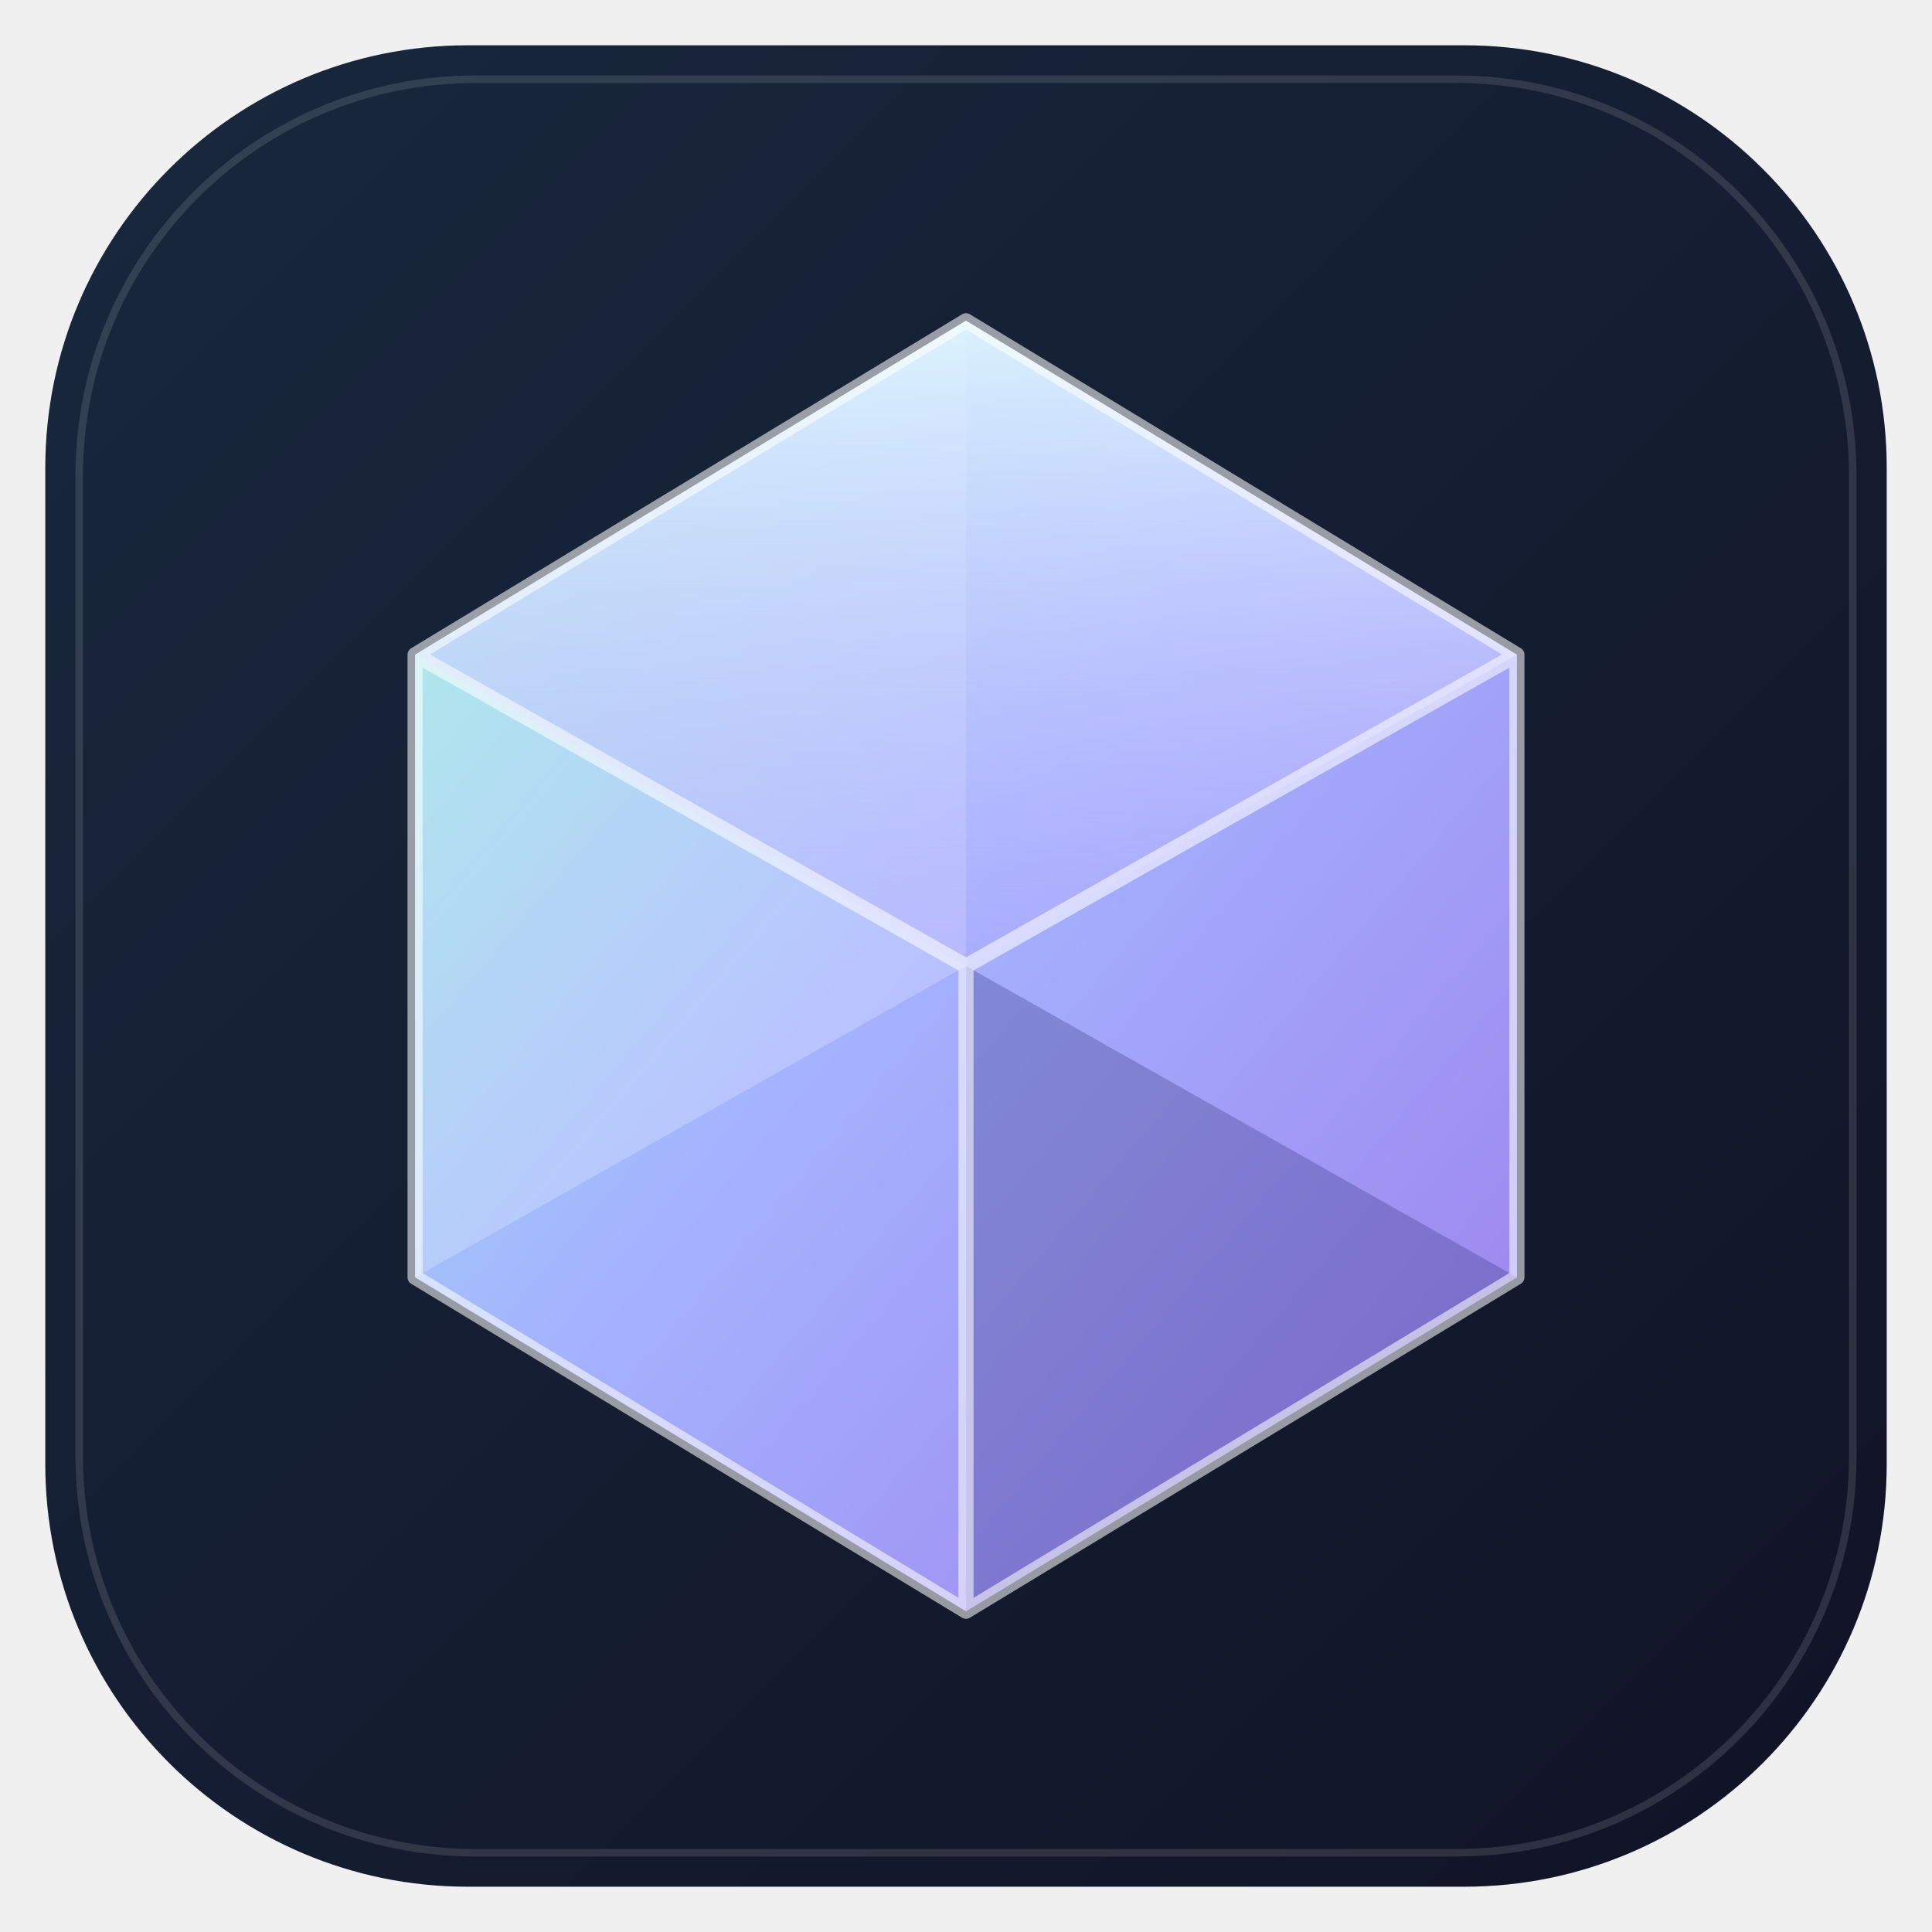
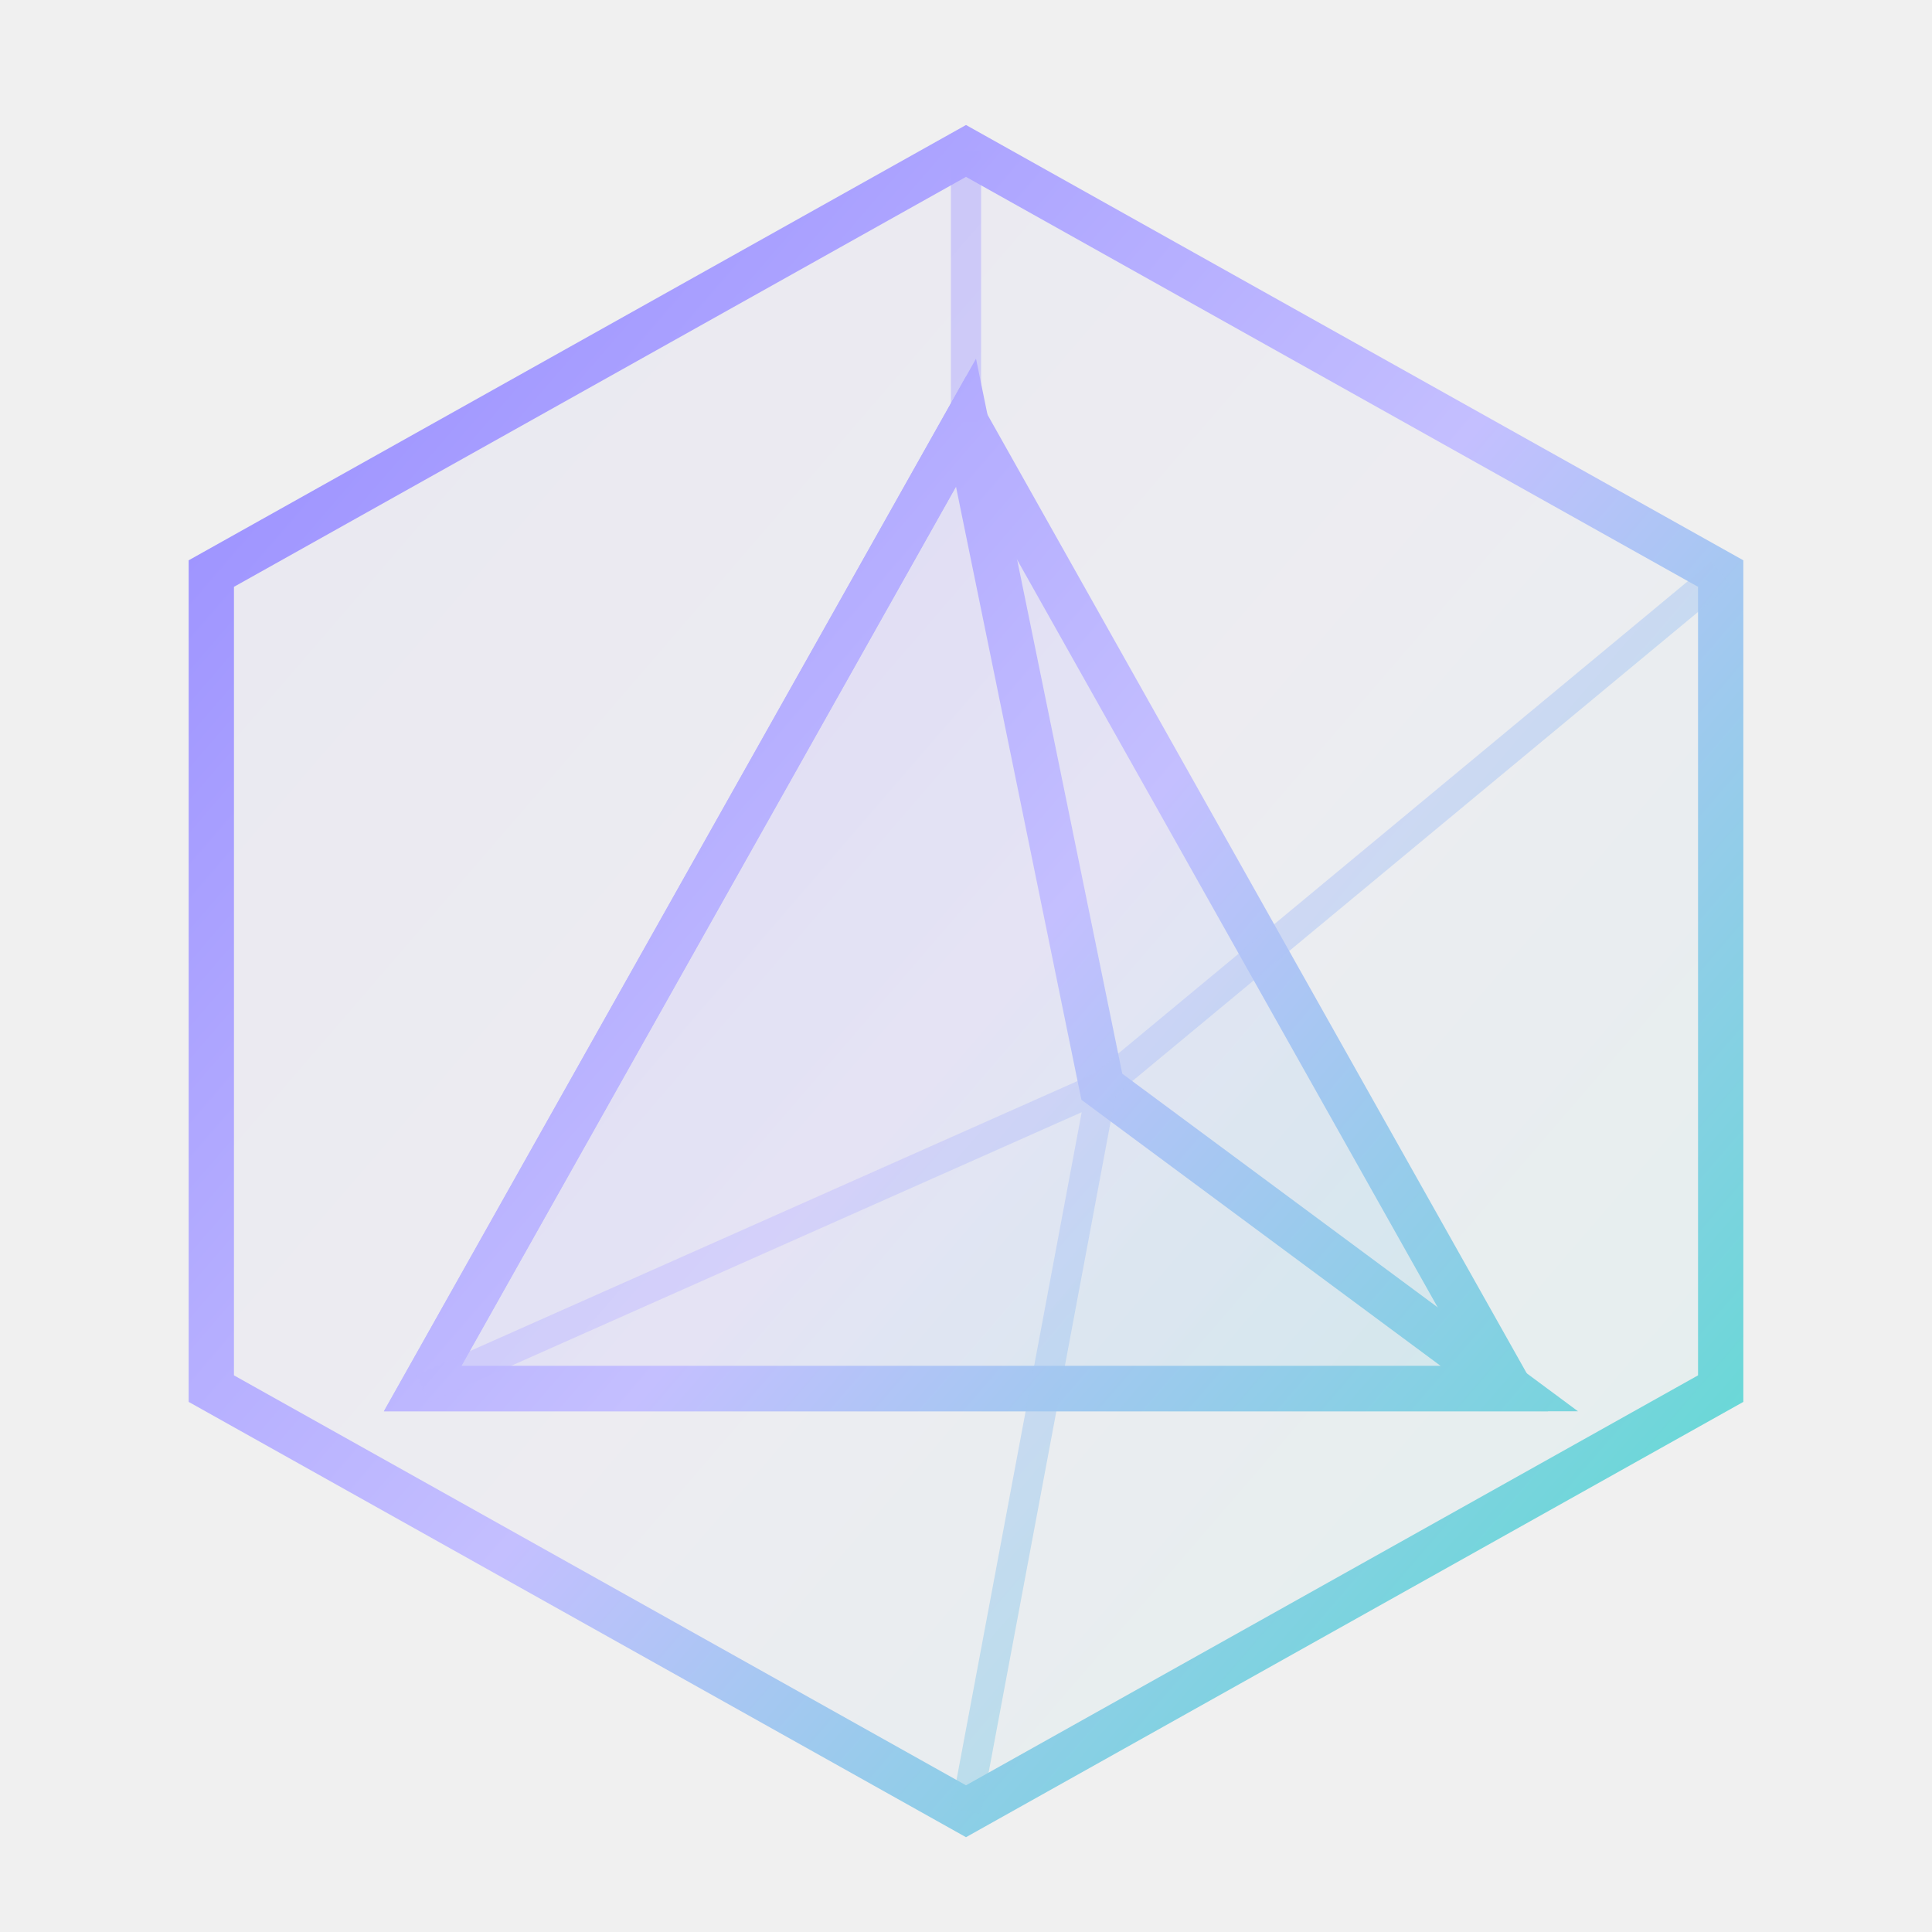
- <svg xmlns="http://www.w3.org/2000/svg" width="1024" height="1024" viewBox="0 0 1024 1024">
+ <svg xmlns="http://www.w3.org/2000/svg" width="1024" height="1024" viewBox="0 0 64 64" fill="none">
  <defs>
-     <linearGradient id="back" x1="0" y1="0" x2="1" y2="1">
-       <stop stop-color="#18283d" />
-       <stop offset="1" stop-color="#111326" />
-     </linearGradient>
-     <linearGradient id="prism" x1="0" y1="0" x2="1" y2="1">
-       <stop stop-color="#93f2dd" />
-       <stop offset=".45" stop-color="#a5b4ff" />
-       <stop offset="1" stop-color="#9c7deb" />
-     </linearGradient>
-     <linearGradient id="face" x1="0" y1="0" x2="0" y2="1">
-       <stop stop-color="#e1f6ff" stop-opacity=".9" />
-       <stop offset="1" stop-color="#b6a9ff" stop-opacity=".3" />
+     <linearGradient id="prism-gradient" x1="8" y1="10" x2="59" y2="54" gradientUnits="userSpaceOnUse">
+       <stop stop-color="#9a8fff" />
+       <stop offset=".5" stop-color="#c4bfff" />
+       <stop offset="1" stop-color="#58ddcf" />
    </linearGradient>
  </defs>
-   <rect x="24" y="24" width="976" height="976" rx="224" fill="url(#back)" />
-   <rect x="42" y="42" width="940" height="940" rx="210" fill="none" stroke="#ffffff" stroke-opacity=".12" stroke-width="4" />
-   <path d="M512 170 804 347 804 677 512 854 220 677 220 347Z" fill="url(#prism)" />
-   <path d="M512 170 512 512 220 677 220 347Z" fill="#ffffff" fill-opacity=".22" />
-   <path d="M512 170 804 347 512 512 220 347Z" fill="url(#face)" />
-   <path d="M512 512 804 677 512 854Z" fill="#30317a" fill-opacity=".3" />
-   <path d="M512 170 804 347 804 677 512 854 220 677 220 347Z M220 347 512 512 804 347 M512 512 512 854" fill="none" stroke="#ffffff" stroke-opacity=".56" stroke-width="8" stroke-linejoin="round" />
+   <path d="M32 5 57 19v27L32 60 7 46V19L32 5Z" fill="url(#prism-gradient)" fill-opacity=".08" stroke="url(#prism-gradient)" stroke-width="1.5" />
+   <path d="m32 14 18 32H14l18-32Z" fill="url(#prism-gradient)" fill-opacity=".2" stroke="url(#prism-gradient)" stroke-width="1.5" />
+   <path d="m32 14 4.5 22L50 46H14l18-32Z" stroke="url(#prism-gradient)" stroke-width="1.5" />
+   <path d="m14 46 22.5-10L32 60M36.5 36 57 19M32 14V5" stroke="url(#prism-gradient)" stroke-opacity=".5" />
</svg>
